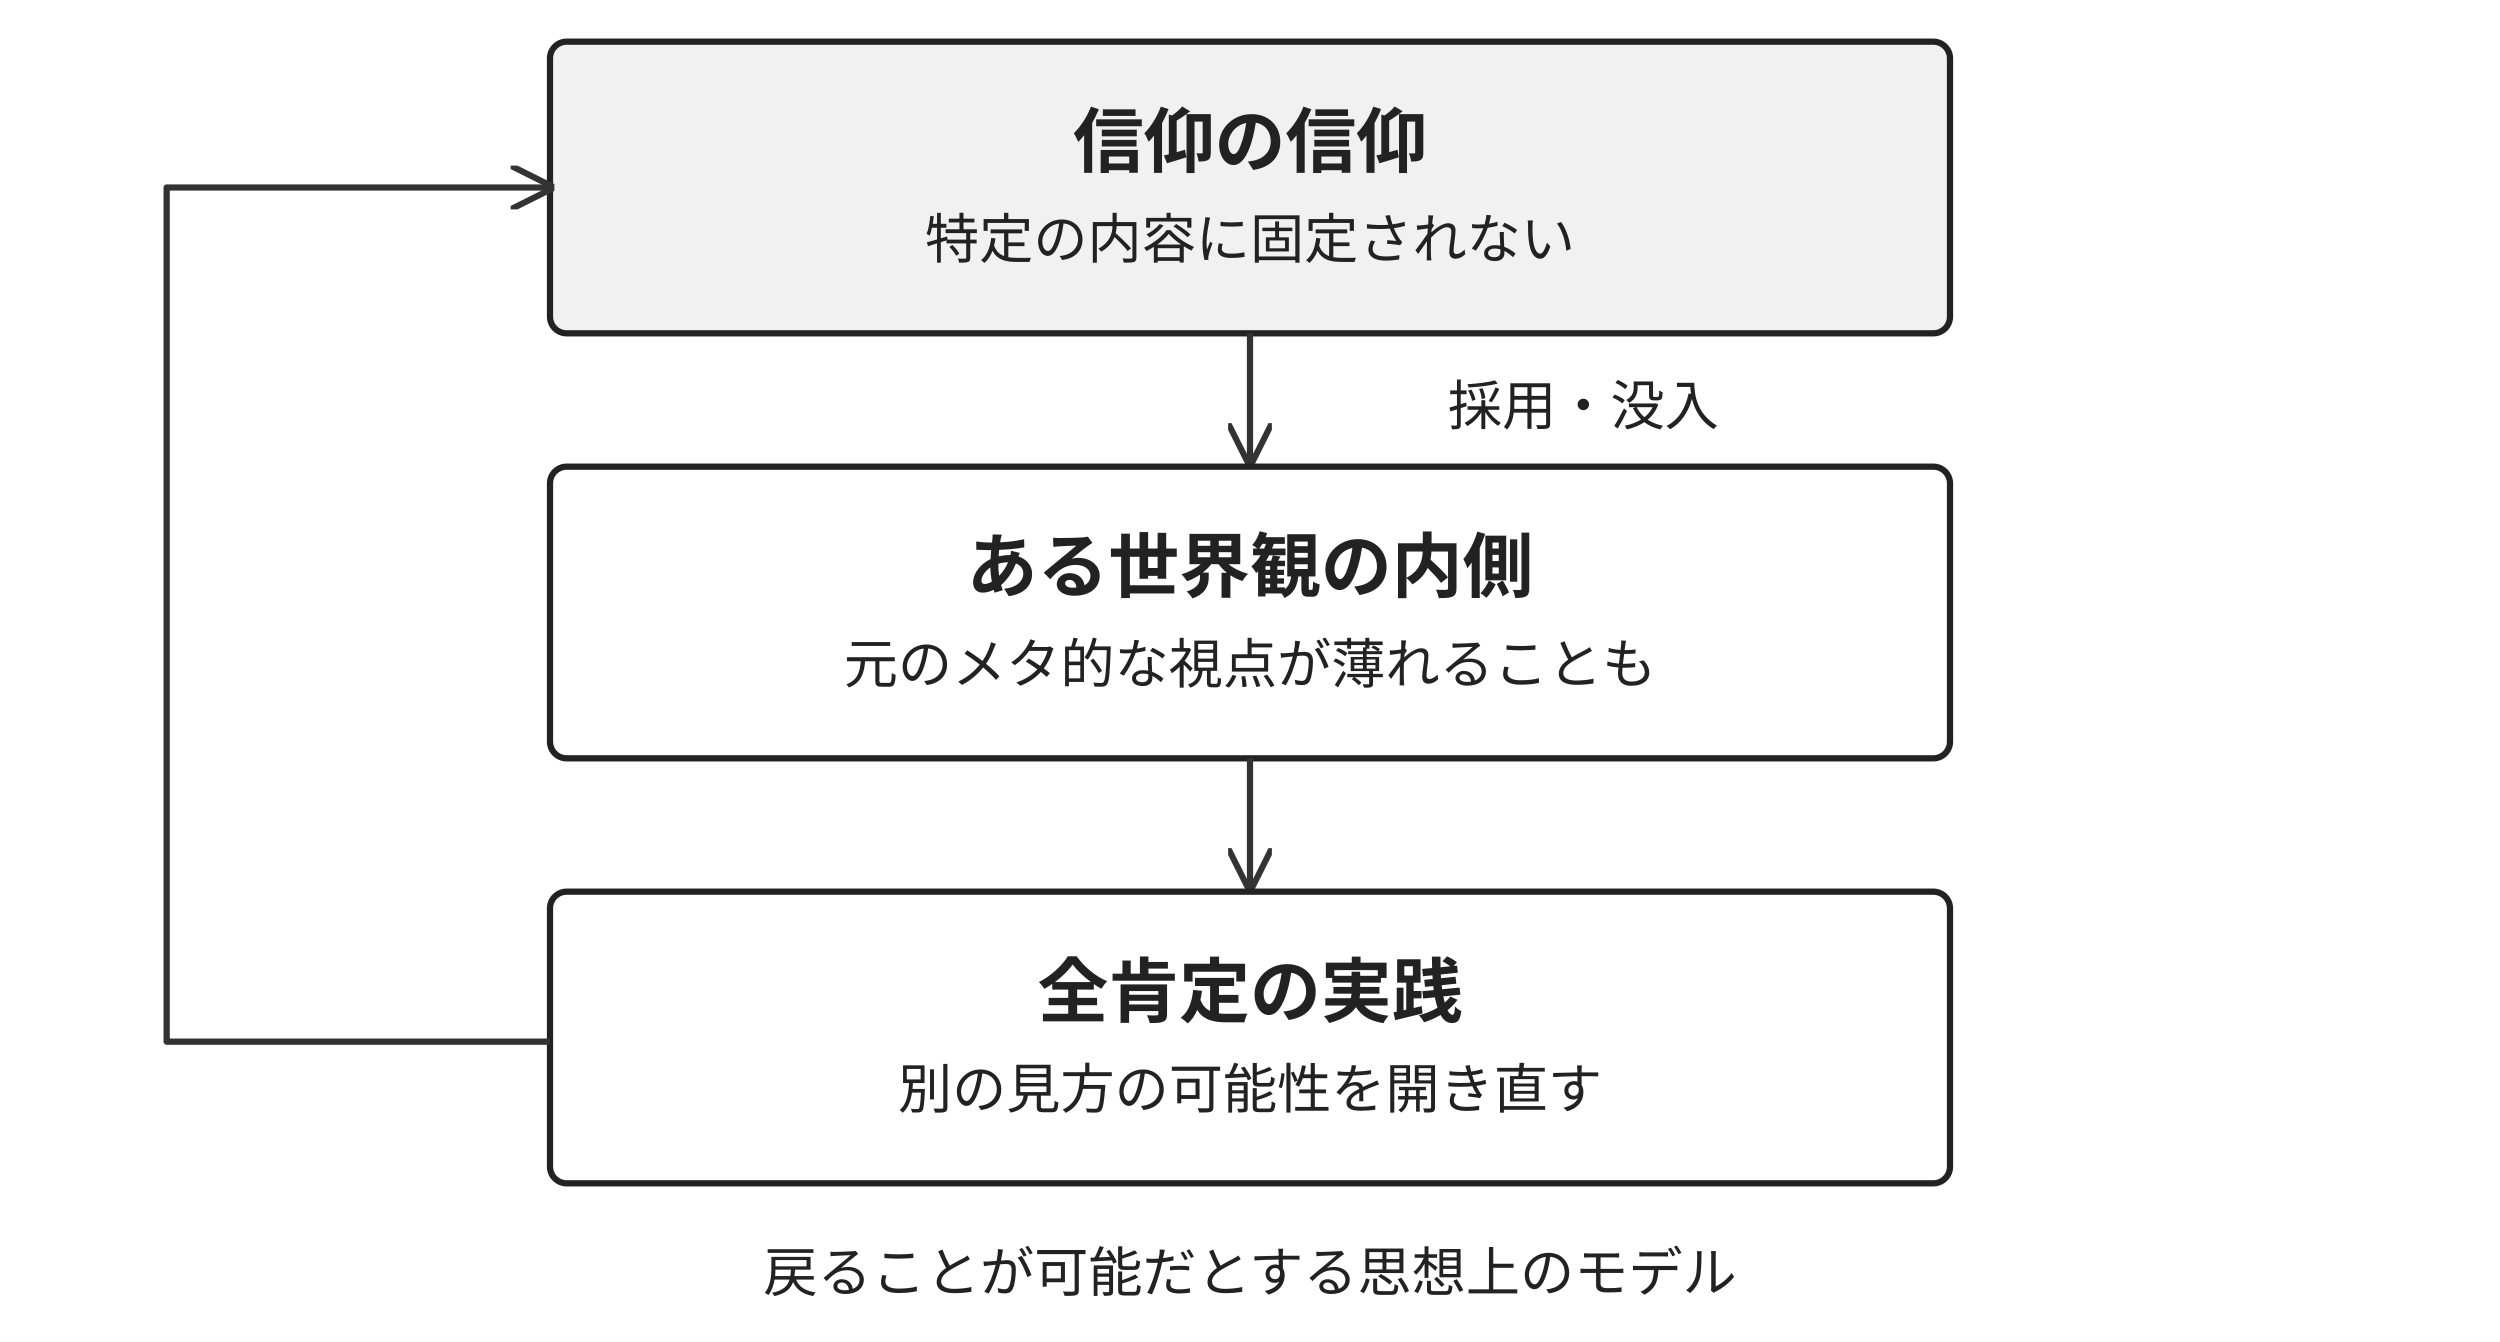
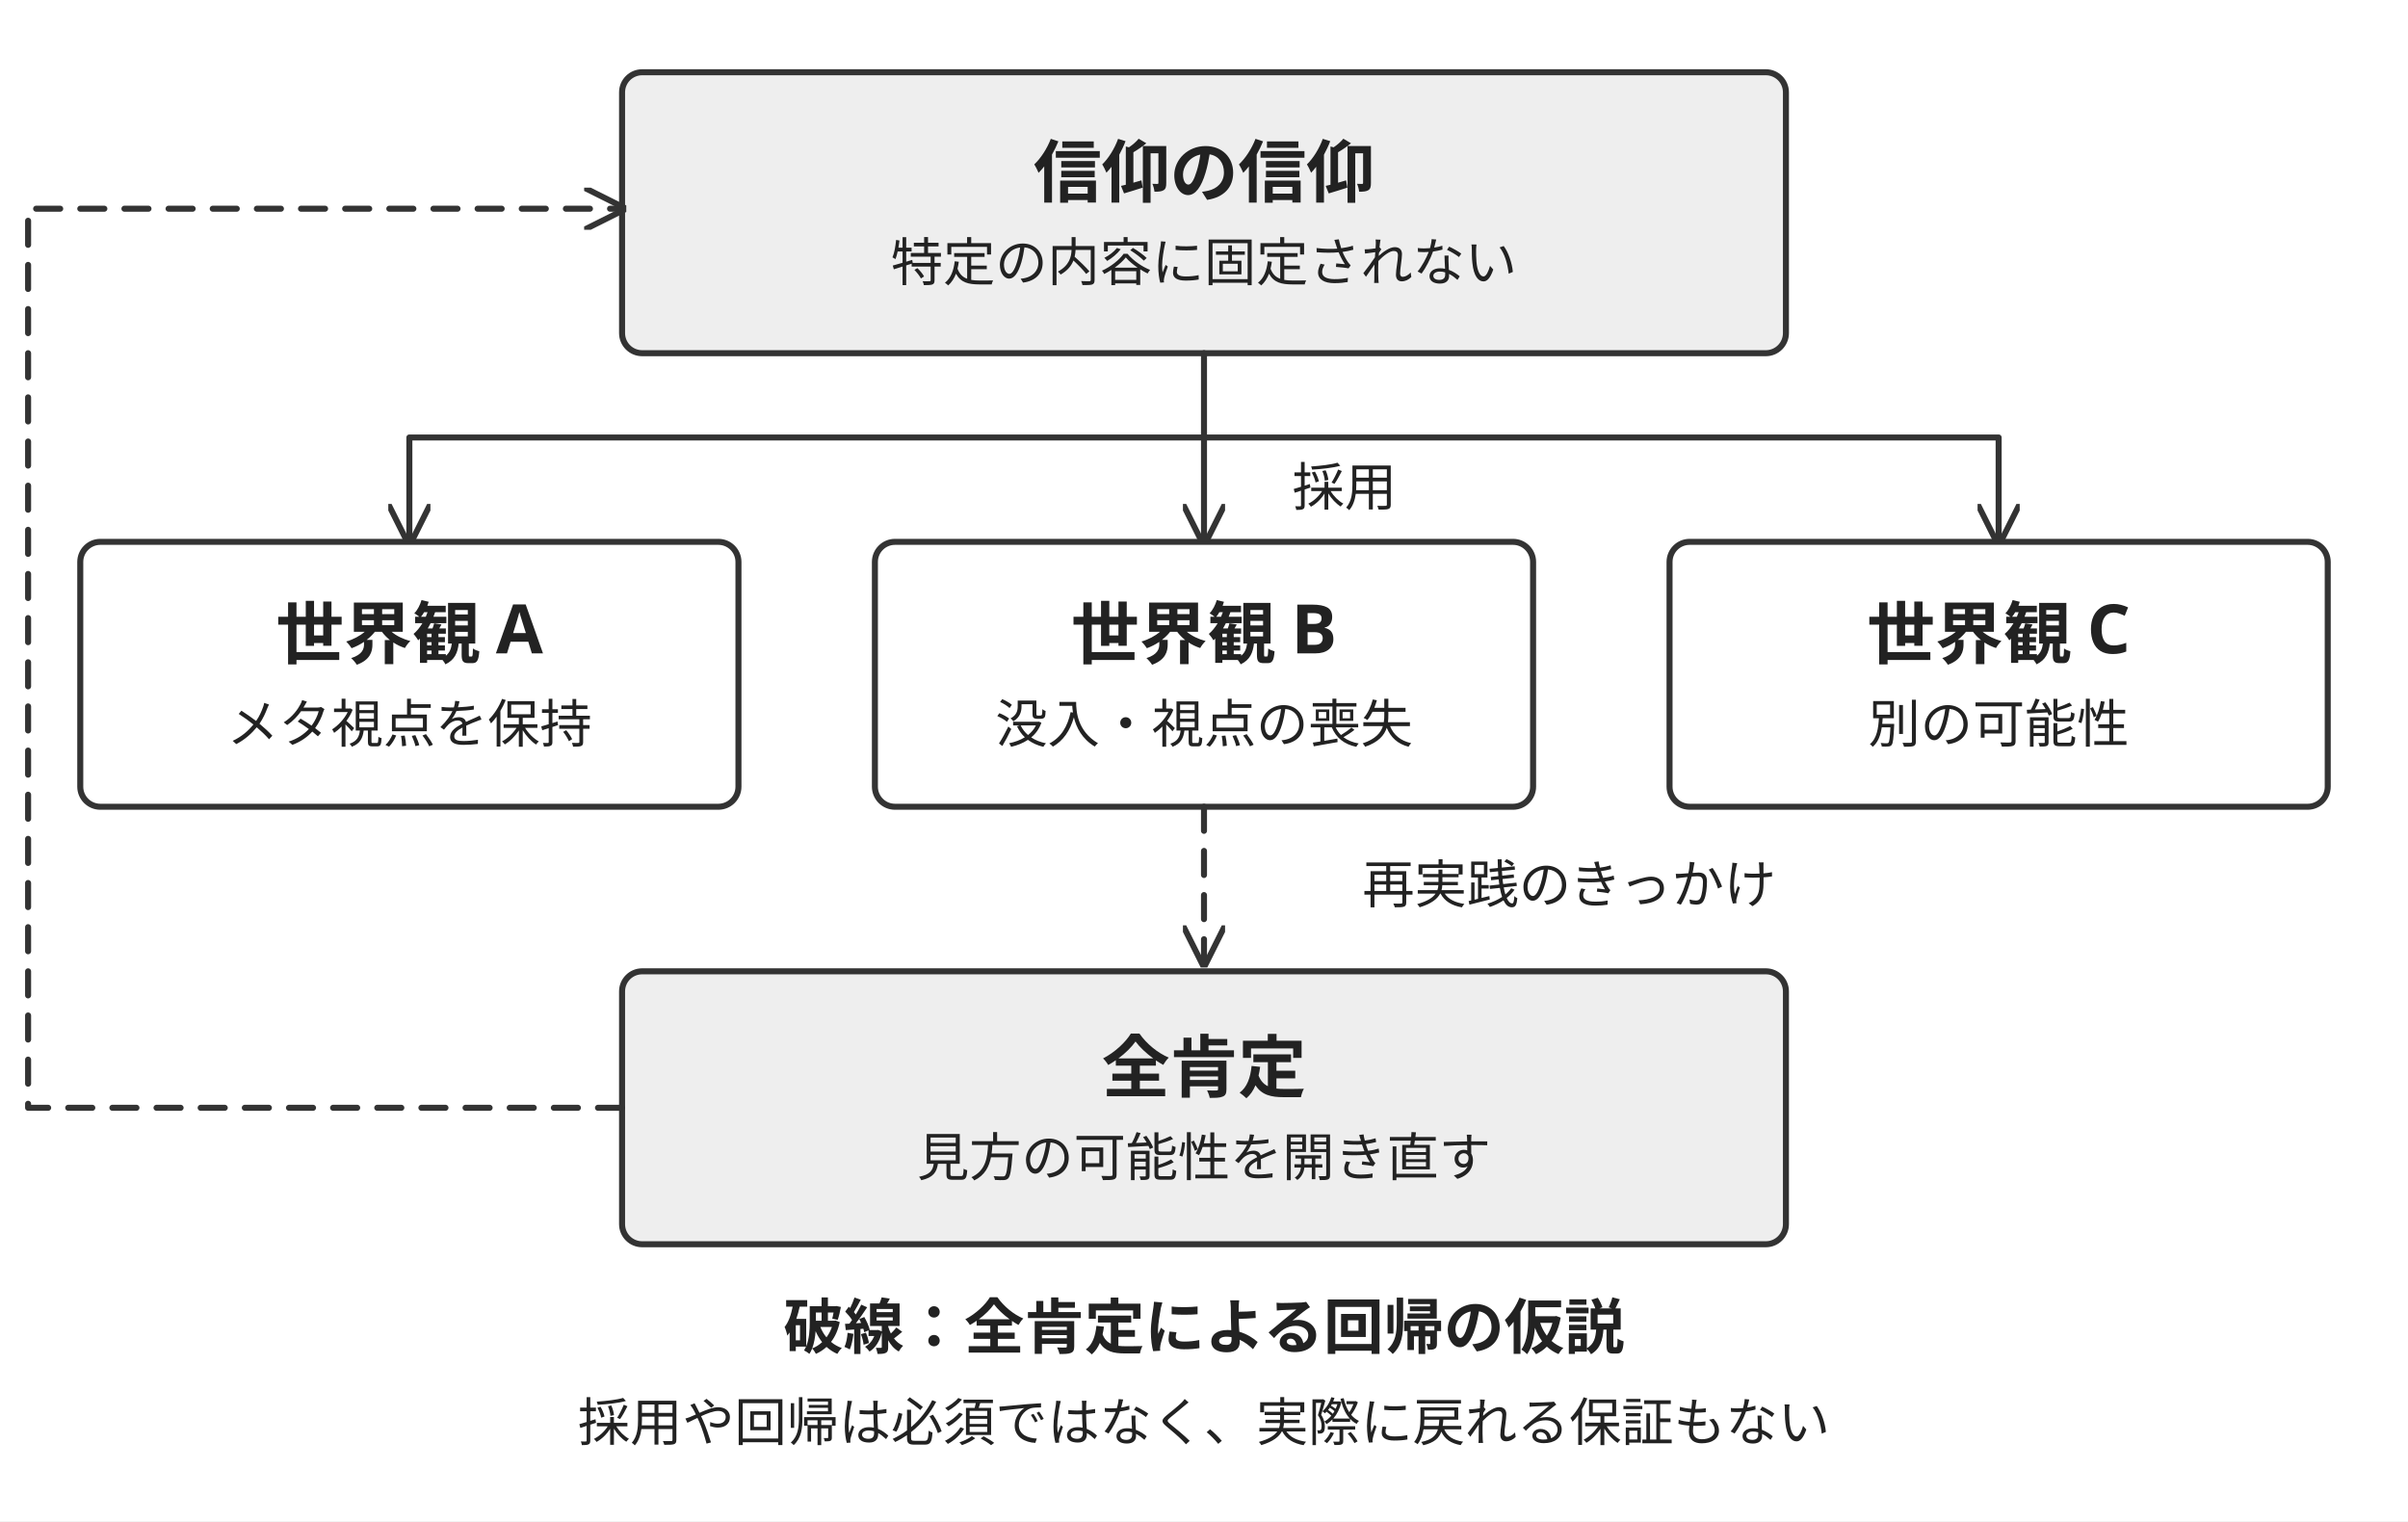
- <svg xmlns="http://www.w3.org/2000/svg" viewBox="0 0 600 322" role="img" aria-label="信仰の前駆体と、全肯定による帰路">
+ <svg xmlns="http://www.w3.org/2000/svg" viewBox="0 0 600 379" role="img" aria-label="前駆体としての信仰の信仰と回帰の可能性">
  <defs>
-     <marker id="arrow" viewBox="0 0 10 10" refX="9" refY="5" markerWidth="7" markerHeight="7" orient="auto-start-reverse">
+     <marker id="arrow" viewBox="0 0 10 10" refX="9" refY="5" markerWidth="7" markerHeight="7" orient="auto">
      <path d="M0 0 L10 5 L0 10" fill="none" stroke="#333" stroke-width="1.4" />
    </marker>
  </defs>
  <style>text{font-family:system-ui,"Noto Sans JP","Hiragino Sans","Yu Gothic",Meiryo,sans-serif;fill:#222}</style>
-   <rect width="600" height="322" fill="#fff" />
-   <rect x="132" y="10" width="336" height="70" rx="4" fill="#f1f1f1" stroke="#222" stroke-width="1.5" />
-   <text x="300" y="40" font-size="17" font-weight="650" text-anchor="middle">信仰の信仰</text>
-   <text x="300" y="62" font-size="13" font-weight="400" text-anchor="middle">特定の内容に固定されない</text>
-   <path d="M300 80 L300 111" fill="none" stroke="#333" stroke-width="1.5" marker-end="url(#arrow)" />
-   <text x="380" y="102" font-size="13" font-weight="400" text-anchor="middle">採用・没入</text>
-   <rect x="132" y="112" width="336" height="70" rx="4" fill="#fff" stroke="#222" stroke-width="1.5" />
-   <text x="300" y="142" font-size="17" font-weight="650" text-anchor="middle">ある世界観の内側</text>
-   <text x="300" y="164" font-size="13" font-weight="400" text-anchor="middle">元のメタ的な視点が薄れることも</text>
-   <path d="M300 182 L300 213" fill="none" stroke="#333" stroke-width="1.5" marker-end="url(#arrow)" />
-   <rect x="132" y="214" width="336" height="70" rx="4" fill="#fff" stroke="#222" stroke-width="1.5" />
-   <text x="300" y="244" font-size="17" font-weight="650" text-anchor="middle">全肯定の実践</text>
-   <text x="300" y="266" font-size="13" font-weight="400" text-anchor="middle">別の見方の可能性を開き直す</text>
-   <path d="M132 250 H40 V45 H132" fill="none" stroke="#333" stroke-width="1.5" stroke-linejoin="round" marker-end="url(#arrow)" />
-   <text x="300" y="310" font-size="13" font-weight="400" text-anchor="middle">戻ることが可能だとする思想上のモデル</text>
+   <rect width="600" height="379" fill="#fff" />
+   <rect x="155" y="18" width="290" height="70" rx="5" fill="#eee" stroke="#333" stroke-width="1.5" />
+   <text x="300" y="49" text-anchor="middle" font-size="17" font-weight="650">信仰の信仰</text>
+   <text x="300" y="70" text-anchor="middle" font-size="13" font-weight="400">特定の内容に固定されない</text>
+   <path d="M300 88 V109 H102 V135" fill="none" stroke="#333" stroke-width="1.5" stroke-linejoin="round" stroke-linecap="round" marker-end="url(#arrow)" />
+   <path d="M300 109 V135" fill="none" stroke="#333" stroke-width="1.5" stroke-linejoin="round" stroke-linecap="round" marker-end="url(#arrow)" />
+   <path d="M300 109 H498 V135" fill="none" stroke="#333" stroke-width="1.5" stroke-linejoin="round" stroke-linecap="round" marker-end="url(#arrow)" />
+   <text x="335" y="126" text-anchor="middle" font-size="13" font-weight="400">採用</text>
+   <rect x="20" y="135" width="164" height="66" rx="5" fill="#fff" stroke="#333" stroke-width="1.5" />
+   <text x="102" y="164" text-anchor="middle" font-size="17" font-weight="650">世界観 A</text>
+   <text x="102" y="185" text-anchor="middle" font-size="13" font-weight="400">メタ視点を保持</text>
+   <rect x="218" y="135" width="164" height="66" rx="5" fill="#fff" stroke="#333" stroke-width="1.5" />
+   <text x="300" y="164" text-anchor="middle" font-size="17" font-weight="650">世界観 B</text>
+   <text x="300" y="185" text-anchor="middle" font-size="13" font-weight="400">没入・視点の喪失</text>
+   <rect x="416" y="135" width="164" height="66" rx="5" fill="#fff" stroke="#333" stroke-width="1.5" />
+   <text x="498" y="164" text-anchor="middle" font-size="17" font-weight="650">世界観 C</text>
+   <text x="498" y="185" text-anchor="middle" font-size="13" font-weight="400">別の可能性</text>
+   <path d="M300 201 V240" fill="none" stroke="#333" stroke-width="1.5" stroke-linejoin="round" stroke-linecap="round" marker-end="url(#arrow)" stroke-dasharray="6 5" />
+   <text x="391" y="225" text-anchor="middle" font-size="13" font-weight="400">再実践のきっかけ</text>
+   <rect x="155" y="242" width="290" height="68" rx="5" fill="#eee" stroke="#333" stroke-width="1.5" />
+   <text x="300" y="272" text-anchor="middle" font-size="17" font-weight="650">全肯定</text>
+   <text x="300" y="293" text-anchor="middle" font-size="13" font-weight="400">見方の可能性を開き直す</text>
+   <path d="M155 276 H7 V52 H155" fill="none" stroke="#333" stroke-width="1.5" stroke-linejoin="round" stroke-linecap="round" marker-end="url(#arrow)" stroke-dasharray="6 5" />
+   <text x="300" y="336" text-anchor="middle" font-size="15" font-weight="650">破線：全肯定による回帰の仮説</text>
+   <text x="300" y="359" text-anchor="middle" font-size="13" font-weight="400">採用や回帰は必須ではなく、実際に戻れる保証もない</text>
</svg>
